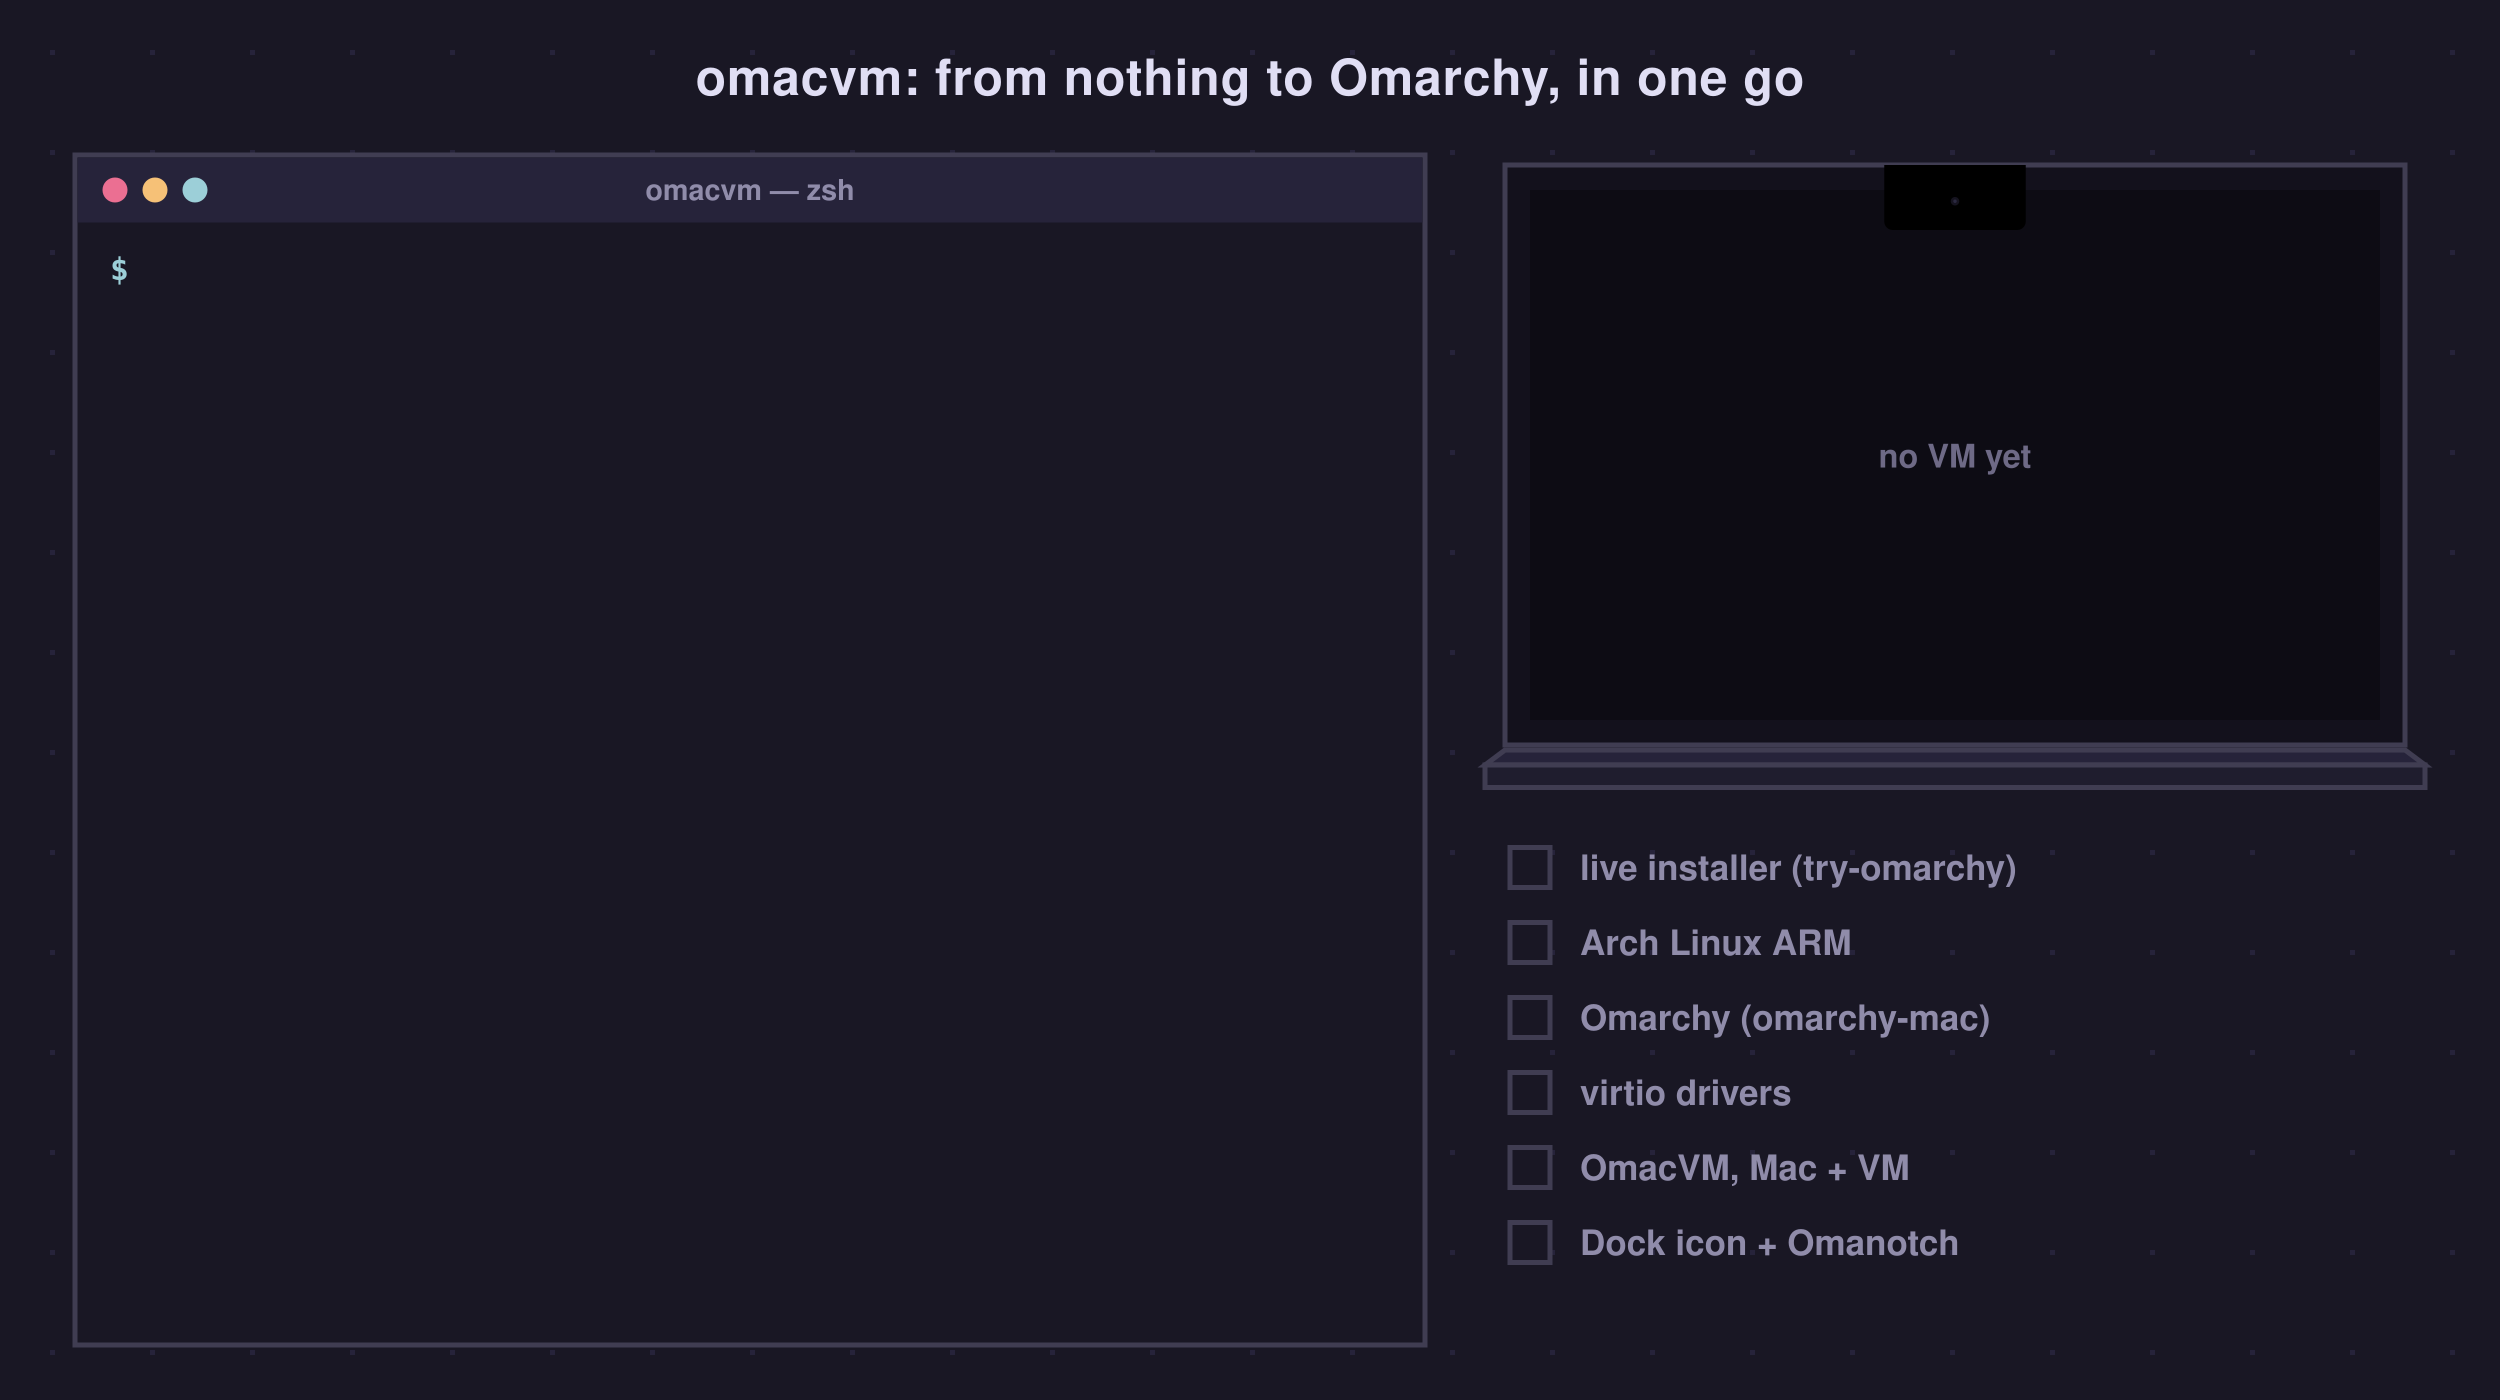
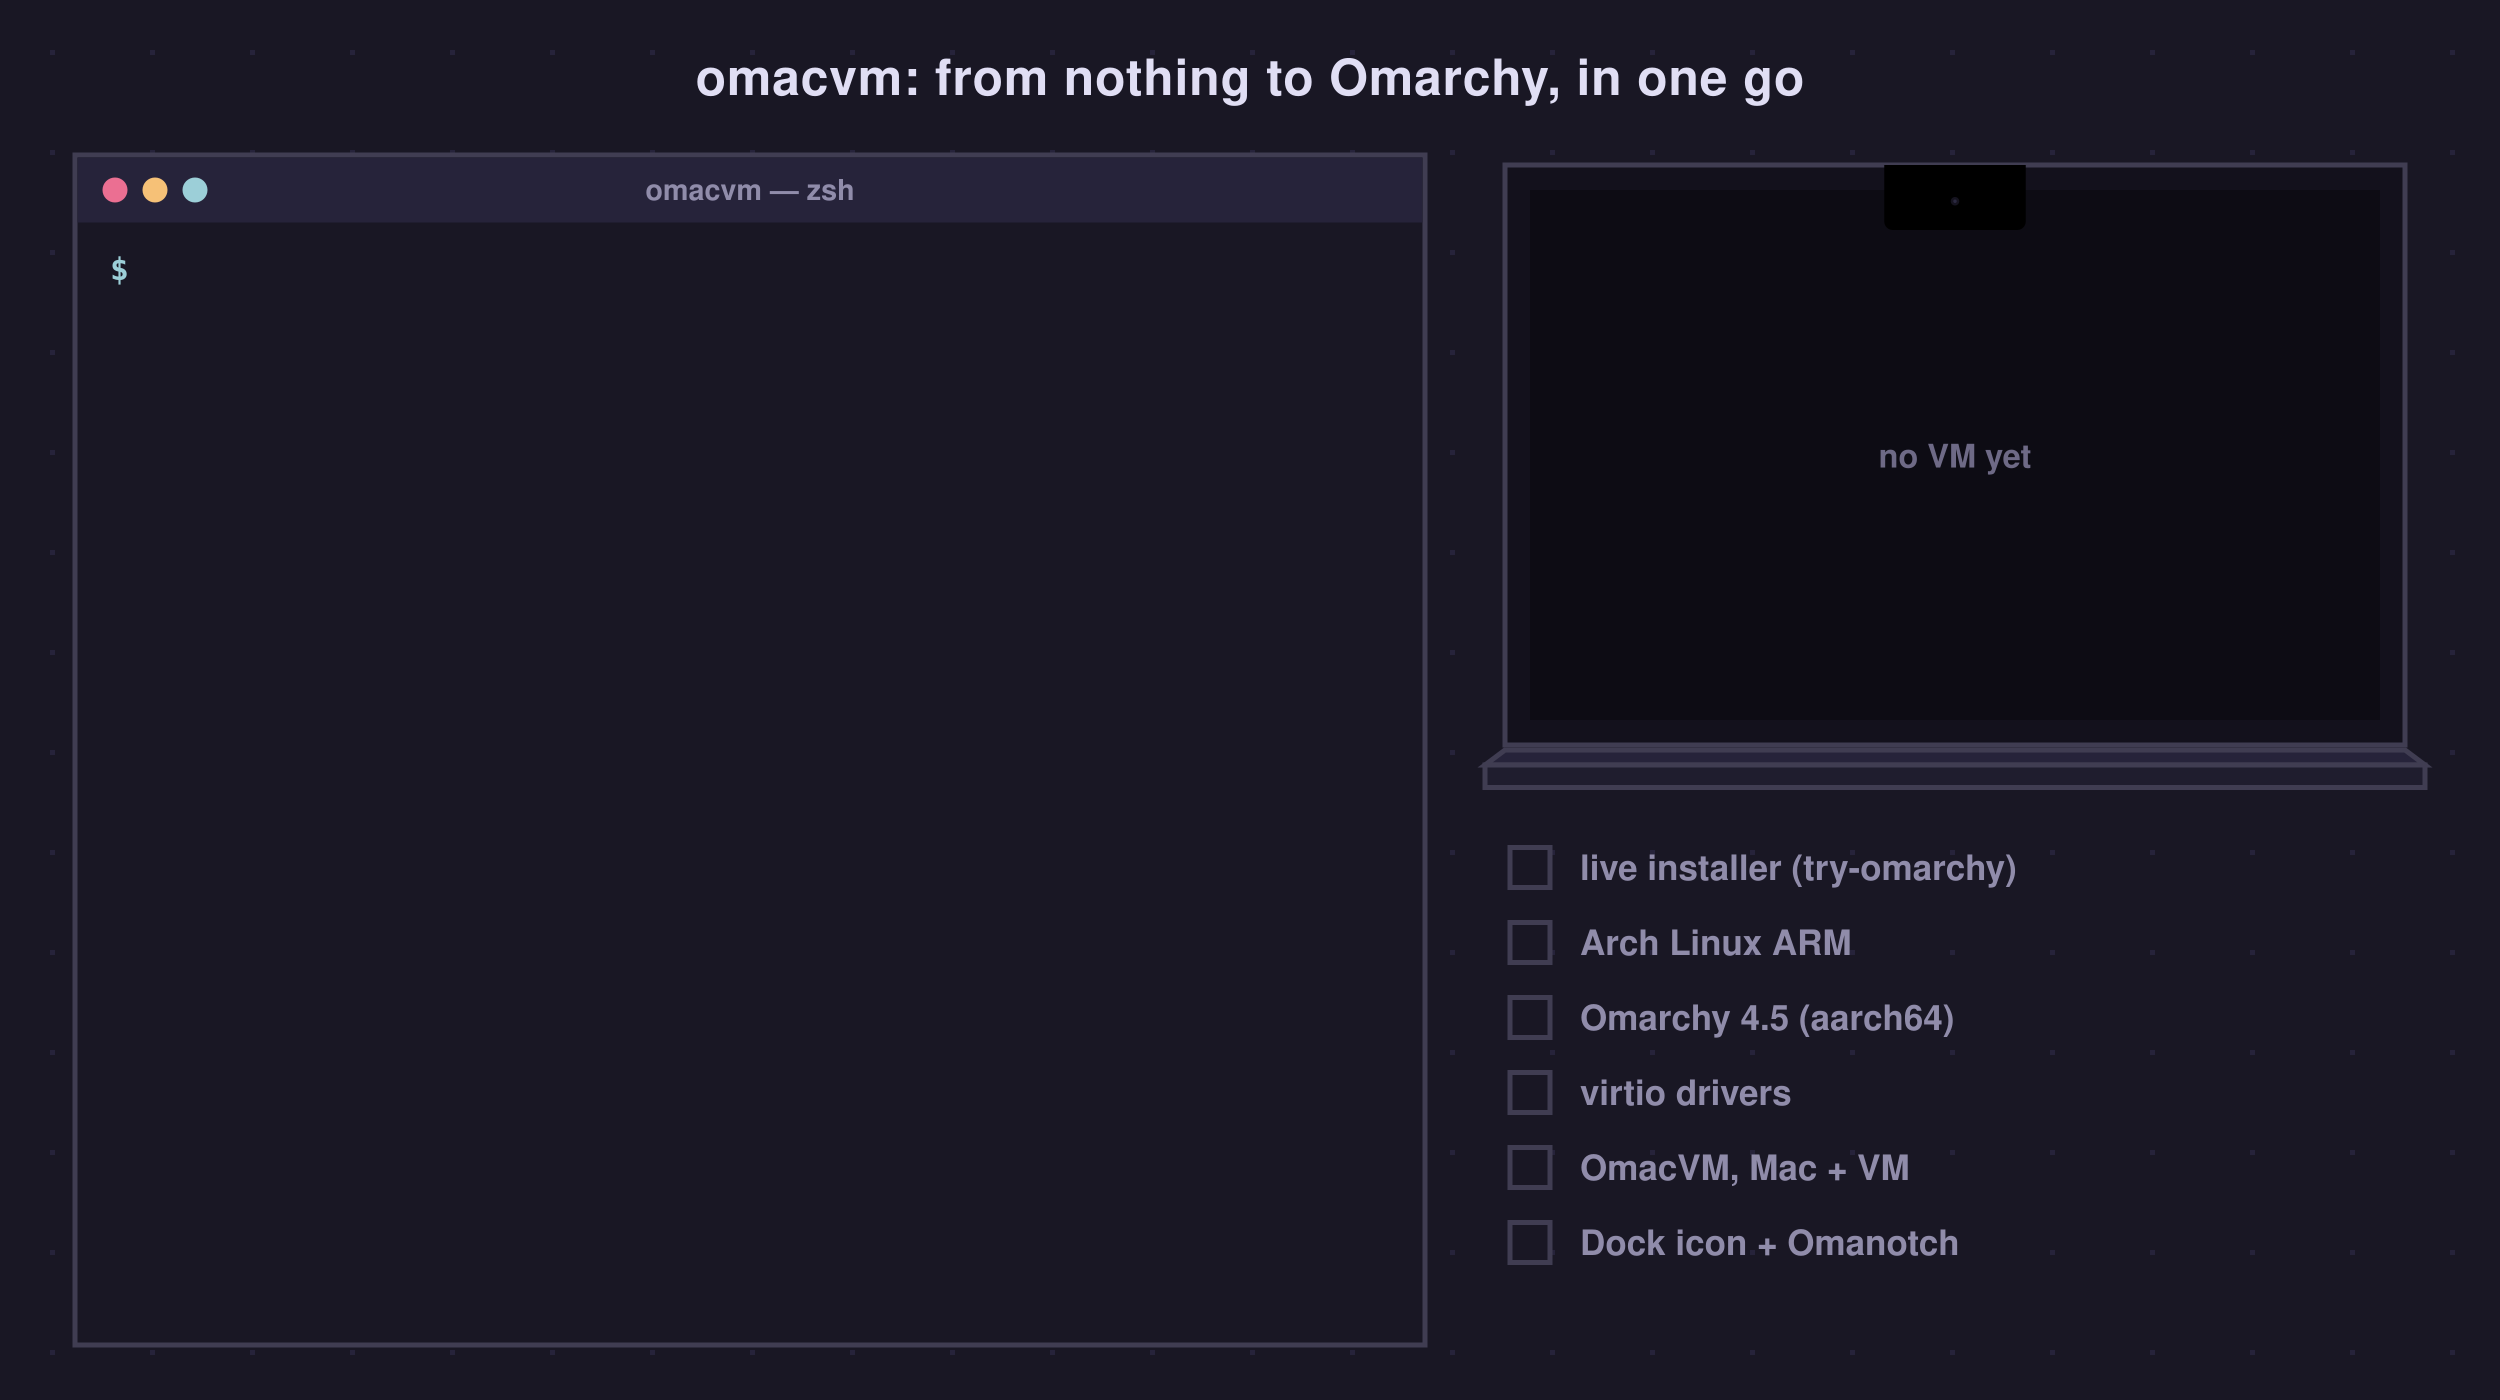
<svg xmlns="http://www.w3.org/2000/svg" viewBox="0 0 1000 560" width="1000" height="560" role="img" aria-labelledby="t d">
  <defs>
    <pattern id="dots" width="40" height="40" patternUnits="userSpaceOnUse">
      <rect x="20" y="20" width="2" height="2" fill="#26233a" />
    </pattern>
  </defs>
  <rect width="1000" height="560" fill="#191724" />
  <rect width="1000" height="560" fill="url(#dots)" />
  <text x="500" y="38" font-family="-apple-system, BlinkMacSystemFont, 'Segoe UI', Helvetica, Arial, sans-serif" font-size="20" font-weight="600" fill="#e0def4" text-anchor="middle" letter-spacing="0.3">omacvm: from nothing to Omarchy, in one go</text>
  <rect x="30" y="62" width="540" height="476" fill="#191724" stroke="#403d52" stroke-width="2" />
  <rect x="31" y="63" width="538" height="26" fill="#26233a" />
  <circle cx="46" cy="76" r="5" fill="#eb6f92" />
  <circle cx="62" cy="76" r="5" fill="#f6c177" />
  <circle cx="78" cy="76" r="5" fill="#9ccfd8" />
  <text x="300.0" y="80" font-family="-apple-system, BlinkMacSystemFont, 'Segoe UI', Helvetica, Arial, sans-serif" font-size="11.5" font-weight="600" fill="#908caa" text-anchor="middle">omacvm — zsh</text>
  <defs>
    <clipPath id="term">
      <rect x="32" y="98" width="536" height="436" />
    </clipPath>
    <clipPath id="cmd">
      <rect x="44" y="92" width="0" height="24">
        <animate attributeName="width" dur="18s" repeatCount="indefinite" keyTimes="0;0.017;0.056;0.975;0.976;1" values="0;0;110;110;0;0" />
      </rect>
    </clipPath>
  </defs>
  <g clip-path="url(#term)">
    <g>
      <animateTransform attributeName="transform" type="translate" dur="18s" repeatCount="indefinite" keyTimes="0;0.674;0.681;0.738;0.744;0.771;0.778;0.793;0.8;0.8;0.8;0.976;0.976;1" values="0 0;0 0;0 -18;0 -18;0 -36;0 -36;0 -54;0 -54;0 -72;0 -72;0 -90;0 -90;0 0;0 0" />
      <text x="44" y="112" font-family="ui-monospace, 'SF Mono', Menlo, monospace" font-size="12.5" font-weight="700" fill="#9ccfd8">$</text>
      <g clip-path="url(#cmd)">
        <text x="58" y="112" font-family="ui-monospace, 'SF Mono', Menlo, monospace" font-size="12.5" font-weight="600" fill="#e0def4">omacvm</text>
      </g>
      <g opacity="0">
        <animate attributeName="opacity" dur="18s" repeatCount="indefinite" keyTimes="0;0.055;0.056;0.975;0.976;1" values="0;0;1;1;0;0" />
        <text x="44" y="130" font-family="ui-monospace, 'SF Mono', Menlo, monospace" font-size="12.5" fill="#e0def4" xml:space="preserve">  Build here or download a prebuilt VM? [build]</text>
      </g>
      <g opacity="0">
        <animate attributeName="opacity" dur="18s" repeatCount="indefinite" keyTimes="0;0.066;0.067;0.975;0.976;1" values="0;0;1;1;0;0" />
        <text x="44" y="148" font-family="ui-monospace, 'SF Mono', Menlo, monospace" font-size="12.5" fill="#e0def4" xml:space="preserve">  ◀  Low  [Balanced]  High  Best  ▶  12 CPUs, 32 GB</text>
      </g>
      <g opacity="0">
        <animate attributeName="opacity" dur="18s" repeatCount="indefinite" keyTimes="0;0.077;0.078;0.975;0.976;1" values="0;0;1;1;0;0" />
        <text x="44" y="166" font-family="ui-monospace, 'SF Mono', Menlo, monospace" font-size="12.5" fill="#e0def4" xml:space="preserve">  Use the recommended settings? [Y/n] y</text>
      </g>
      <g opacity="0">
        <animate attributeName="opacity" dur="18s" repeatCount="indefinite" keyTimes="0;0.086;0.086;0.975;0.976;1" values="0;0;1;1;0;0" />
        <text x="44" y="184" font-family="ui-monospace, 'SF Mono', Menlo, monospace" font-size="12.5" fill="#e0def4" xml:space="preserve">  user name [you]:   password: ••••••••</text>
      </g>
      <g opacity="0">
        <animate attributeName="opacity" dur="18s" repeatCount="indefinite" keyTimes="0;0.094;0.094;0.975;0.976;1" values="0;0;1;1;0;0" />
        <text x="44" y="202" font-family="ui-monospace, 'SF Mono', Menlo, monospace" font-size="12.5" fill="#908caa" xml:space="preserve">    OmacVM.app · 12 CPUs · 32 GB · keyboard from the Mac</text>
      </g>
      <g opacity="0">
        <animate attributeName="opacity" dur="18s" repeatCount="indefinite" keyTimes="0;0.102;0.103;0.975;0.976;1" values="0;0;1;1;0;0" />
        <text x="44" y="220" font-family="ui-monospace, 'SF Mono', Menlo, monospace" font-size="12.5" fill="#e0def4" xml:space="preserve">  Go ahead? [Y/n] y</text>
      </g>
      <g opacity="0">
        <animate attributeName="opacity" dur="18s" repeatCount="indefinite" keyTimes="0;0.133;0.133;0.975;0.976;1" values="0;0;1;1;0;0" />
        <text x="44" y="238" font-family="ui-monospace, 'SF Mono', Menlo, monospace" font-size="12.5" font-weight="700" fill="#9ccfd8">==&gt;</text>
        <text x="76" y="238" font-family="ui-monospace, 'SF Mono', Menlo, monospace" font-size="12.5" font-weight="700" fill="#e0def4">temporary live installer (try-omarchy, about 1.4 GB download)</text>
      </g>
      <g opacity="0">
        <animate attributeName="opacity" dur="18s" repeatCount="indefinite" keyTimes="0;0.199;0.2;0.975;0.976;1" values="0;0;1;1;0;0" />
        <text x="44" y="256" font-family="ui-monospace, 'SF Mono', Menlo, monospace" font-size="12.5" font-weight="700" fill="#9ccfd8">==&gt;</text>
        <text x="76" y="256" font-family="ui-monospace, 'SF Mono', Menlo, monospace" font-size="12.5" font-weight="700" fill="#e0def4">VM settings and a 128 GB NVMe disk</text>
      </g>
      <g opacity="0">
        <animate attributeName="opacity" dur="18s" repeatCount="indefinite" keyTimes="0;0.244;0.244;0.975;0.976;1" values="0;0;1;1;0;0" />
        <text x="44" y="274" font-family="ui-monospace, 'SF Mono', Menlo, monospace" font-size="12.5" font-weight="700" fill="#9ccfd8">==&gt;</text>
        <text x="76" y="274" font-family="ui-monospace, 'SF Mono', Menlo, monospace" font-size="12.5" font-weight="700" fill="#e0def4">Arch Linux ARM onto the NVMe disk (10.0.2.15)</text>
      </g>
      <g opacity="0">
        <animate attributeName="opacity" dur="18s" repeatCount="indefinite" keyTimes="0;0.333;0.333;0.975;0.976;1" values="0;0;1;1;0;0" />
        <text x="44" y="292" font-family="ui-monospace, 'SF Mono', Menlo, monospace" font-size="12.5" font-weight="700" fill="#9ccfd8">==&gt;</text>
        <text x="76" y="292" font-family="ui-monospace, 'SF Mono', Menlo, monospace" font-size="12.5" font-weight="700" fill="#e0def4">boot from the NVMe disk, drop the live installer</text>
      </g>
      <g opacity="0">
        <animate attributeName="opacity" dur="18s" repeatCount="indefinite" keyTimes="0;0.388;0.389;0.975;0.976;1" values="0;0;1;1;0;0" />
        <text x="44" y="310" font-family="ui-monospace, 'SF Mono', Menlo, monospace" font-size="12.5" font-weight="700" fill="#9ccfd8">==&gt;</text>
-         <text x="76" y="310" font-family="ui-monospace, 'SF Mono', Menlo, monospace" font-size="12.5" font-weight="700" fill="#e0def4">Omarchy from omarchy-mac (the longest step)</text>
+         <text x="76" y="310" font-family="ui-monospace, 'SF Mono', Menlo, monospace" font-size="12.5" font-weight="700" fill="#e0def4">Omarchy 4.5 (aarch64), the longest step</text>
      </g>
      <g opacity="0">
        <animate attributeName="opacity" dur="18s" repeatCount="indefinite" keyTimes="0;0.522;0.522;0.975;0.976;1" values="0;0;1;1;0;0" />
        <text x="44" y="328" font-family="ui-monospace, 'SF Mono', Menlo, monospace" font-size="12.5" font-weight="700" fill="#9ccfd8">==&gt;</text>
        <text x="76" y="328" font-family="ui-monospace, 'SF Mono', Menlo, monospace" font-size="12.5" font-weight="700" fill="#e0def4">virtio drivers</text>
      </g>
      <g opacity="0">
        <animate attributeName="opacity" dur="18s" repeatCount="indefinite" keyTimes="0;0.555;0.556;0.975;0.976;1" values="0;0;1;1;0;0" />
        <text x="44" y="346" font-family="ui-monospace, 'SF Mono', Menlo, monospace" font-size="12.5" font-weight="700" fill="#9ccfd8">==&gt;</text>
        <text x="76" y="346" font-family="ui-monospace, 'SF Mono', Menlo, monospace" font-size="12.5" font-weight="700" fill="#e0def4">OmacVM on the Mac</text>
      </g>
      <g opacity="0">
        <animate attributeName="opacity" dur="18s" repeatCount="indefinite" keyTimes="0;0.599;0.6;0.975;0.976;1" values="0;0;1;1;0;0" />
        <text x="44" y="364" font-family="ui-monospace, 'SF Mono', Menlo, monospace" font-size="12.5" font-weight="700" fill="#9ccfd8">==&gt;</text>
        <text x="76" y="364" font-family="ui-monospace, 'SF Mono', Menlo, monospace" font-size="12.5" font-weight="700" fill="#e0def4">OmacVM in the VM</text>
      </g>
      <g opacity="0">
        <animate attributeName="opacity" dur="18s" repeatCount="indefinite" keyTimes="0;0.611;0.611;0.975;0.976;1" values="0;0;1;1;0;0" />
        <text x="44" y="382" font-family="ui-monospace, 'SF Mono', Menlo, monospace" font-size="12.5" font-weight="700" fill="#9ccfd8">==&gt;</text>
        <text x="76" y="382" font-family="ui-monospace, 'SF Mono', Menlo, monospace" font-size="12.5" font-weight="700" fill="#e0def4">system: SSH from the Mac, bootable snapshots, DNS fallback</text>
      </g>
      <g opacity="0">
        <animate attributeName="opacity" dur="18s" repeatCount="indefinite" keyTimes="0;0.622;0.622;0.975;0.976;1" values="0;0;1;1;0;0" />
        <text x="44" y="400" font-family="ui-monospace, 'SF Mono', Menlo, monospace" font-size="12.5" font-weight="700" fill="#9ccfd8">==&gt;</text>
        <text x="76" y="400" font-family="ui-monospace, 'SF Mono', Menlo, monospace" font-size="12.5" font-weight="700" fill="#e0def4">display</text>
      </g>
      <g opacity="0">
        <animate attributeName="opacity" dur="18s" repeatCount="indefinite" keyTimes="0;0.63;0.631;0.975;0.976;1" values="0;0;1;1;0;0" />
        <text x="44" y="418" font-family="ui-monospace, 'SF Mono', Menlo, monospace" font-size="12.5" font-weight="700" fill="#9ccfd8">==&gt;</text>
        <text x="76" y="418" font-family="ui-monospace, 'SF Mono', Menlo, monospace" font-size="12.5" font-weight="700" fill="#e0def4">clipboard</text>
      </g>
      <g opacity="0">
        <animate attributeName="opacity" dur="18s" repeatCount="indefinite" keyTimes="0;0.638;0.639;0.975;0.976;1" values="0;0;1;1;0;0" />
        <text x="44" y="436" font-family="ui-monospace, 'SF Mono', Menlo, monospace" font-size="12.5" font-weight="700" fill="#9ccfd8">==&gt;</text>
        <text x="76" y="436" font-family="ui-monospace, 'SF Mono', Menlo, monospace" font-size="12.5" font-weight="700" fill="#e0def4">memory</text>
      </g>
      <g opacity="0">
        <animate attributeName="opacity" dur="18s" repeatCount="indefinite" keyTimes="0;0.647;0.647;0.975;0.976;1" values="0;0;1;1;0;0" />
        <text x="44" y="454" font-family="ui-monospace, 'SF Mono', Menlo, monospace" font-size="12.5" font-weight="700" fill="#9ccfd8">==&gt;</text>
        <text x="76" y="454" font-family="ui-monospace, 'SF Mono', Menlo, monospace" font-size="12.5" font-weight="700" fill="#e0def4">keyboard</text>
      </g>
      <g opacity="0">
        <animate attributeName="opacity" dur="18s" repeatCount="indefinite" keyTimes="0;0.655;0.656;0.975;0.976;1" values="0;0;1;1;0;0" />
        <text x="44" y="472" font-family="ui-monospace, 'SF Mono', Menlo, monospace" font-size="12.5" font-weight="700" fill="#9ccfd8">==&gt;</text>
        <text x="76" y="472" font-family="ui-monospace, 'SF Mono', Menlo, monospace" font-size="12.5" font-weight="700" fill="#e0def4">gestures</text>
      </g>
      <g opacity="0">
        <animate attributeName="opacity" dur="18s" repeatCount="indefinite" keyTimes="0;0.663;0.664;0.975;0.976;1" values="0;0;1;1;0;0" />
        <text x="44" y="490" font-family="ui-monospace, 'SF Mono', Menlo, monospace" font-size="12.5" font-weight="700" fill="#9ccfd8">==&gt;</text>
        <text x="76" y="490" font-family="ui-monospace, 'SF Mono', Menlo, monospace" font-size="12.5" font-weight="700" fill="#e0def4">workspaces</text>
      </g>
      <g opacity="0">
        <animate attributeName="opacity" dur="18s" repeatCount="indefinite" keyTimes="0;0.672;0.672;0.975;0.976;1" values="0;0;1;1;0;0" />
        <text x="44" y="508" font-family="ui-monospace, 'SF Mono', Menlo, monospace" font-size="12.5" font-weight="700" fill="#9ccfd8">==&gt;</text>
        <text x="76" y="508" font-family="ui-monospace, 'SF Mono', Menlo, monospace" font-size="12.5" font-weight="700" fill="#e0def4">bridge</text>
      </g>
      <g opacity="0">
        <animate attributeName="opacity" dur="18s" repeatCount="indefinite" keyTimes="0;0.68;0.681;0.975;0.976;1" values="0;0;1;1;0;0" />
        <text x="44" y="526" font-family="ui-monospace, 'SF Mono', Menlo, monospace" font-size="12.5" font-weight="700" fill="#9ccfd8">==&gt;</text>
        <text x="76" y="526" font-family="ui-monospace, 'SF Mono', Menlo, monospace" font-size="12.5" font-weight="700" fill="#e0def4">wallpaper</text>
      </g>
      <g opacity="0">
        <animate attributeName="opacity" dur="18s" repeatCount="indefinite" keyTimes="0;0.744;0.744;0.975;0.976;1" values="0;0;1;1;0;0" />
        <text x="44" y="544" font-family="ui-monospace, 'SF Mono', Menlo, monospace" font-size="12.5" font-weight="700" fill="#9ccfd8">==&gt;</text>
        <text x="76" y="544" font-family="ui-monospace, 'SF Mono', Menlo, monospace" font-size="12.5" font-weight="700" fill="#e0def4">Dock icon</text>
      </g>
      <g opacity="0">
        <animate attributeName="opacity" dur="18s" repeatCount="indefinite" keyTimes="0;0.777;0.778;0.975;0.976;1" values="0;0;1;1;0;0" />
        <text x="44" y="562" font-family="ui-monospace, 'SF Mono', Menlo, monospace" font-size="12.5" font-weight="700" fill="#9ccfd8">==&gt;</text>
        <text x="76" y="562" font-family="ui-monospace, 'SF Mono', Menlo, monospace" font-size="12.5" font-weight="700" fill="#e0def4">Omanotch (the bar beside the notch)</text>
      </g>
      <g opacity="0">
        <animate attributeName="opacity" dur="18s" repeatCount="indefinite" keyTimes="0;0.799;0.8;0.975;0.976;1" values="0;0;1;1;0;0" />
        <text x="44" y="598" font-family="ui-monospace, 'SF Mono', Menlo, monospace" font-size="12.5" font-weight="700" fill="#f6c177" xml:space="preserve">  Done. VM 'Omarchy' is rebooting into Omarchy.</text>
      </g>
      <rect x="44" y="605" width="8" height="14" fill="#e0def4" opacity="0">
        <animate attributeName="opacity" dur="18s" repeatCount="indefinite" keyTimes="0;0.806;0.806;0.833;0.834;0.861;0.862;0.889;0.889;0.917;0.917;0.944;0.945;1" values="0;0;1;1;0;0;1;1;0;0;1;1;0;0" />
      </rect>
    </g>
  </g>
  <rect x="602" y="66" width="360" height="232" fill="#13111c" stroke="#403d52" stroke-width="2" />
  <polygon points="602,300 962,300 970,306 594,306" fill="#26233a" stroke="#403d52" stroke-width="2" />
  <rect x="594" y="306" width="376" height="9" fill="#1f1d2e" stroke="#403d52" stroke-width="2" />
  <rect x="612" y="76" width="340" height="212" fill="#0d0c14" />
  <defs>
    <clipPath id="vm">
      <rect x="612" y="76" width="340" height="212" />
    </clipPath>
  </defs>
  <g clip-path="url(#vm)">
    <g opacity="1">
      <animate attributeName="opacity" dur="18s" repeatCount="indefinite" keyTimes="0;0.139;0.15;1" values="1;1;0;0" />
      <text x="782.0" y="187.0" font-family="-apple-system, BlinkMacSystemFont, 'Segoe UI', Helvetica, Arial, sans-serif" font-size="13" font-weight="600" fill="#6e6a86" text-anchor="middle">no VM yet</text>
    </g>
    <g opacity="0">
      <animate attributeName="opacity" dur="18s" repeatCount="indefinite" keyTimes="0;0.133;0.144;0.239;0.25;1" values="0;0;1;1;0;0" />
      <text x="626" y="110" font-family="ui-monospace, 'SF Mono', Menlo, monospace" font-size="11" fill="#9ccfd8">try-omarchy (live)</text>
      <text x="626" y="126" font-family="ui-monospace, 'SF Mono', Menlo, monospace" font-size="11" fill="#908caa">the temporary installer</text>
      <text x="626" y="142" font-family="ui-monospace, 'SF Mono', Menlo, monospace" font-size="11" fill="#908caa">10.0.2.15, SSH from the Mac</text>
    </g>
    <g opacity="0">
      <animate attributeName="opacity" dur="18s" repeatCount="indefinite" keyTimes="0;0.239;0.25;0.328;0.339;1" values="0;0;1;1;0;0" />
      <text x="626" y="110" font-family="ui-monospace, 'SF Mono', Menlo, monospace" font-size="11" fill="#9ccfd8">Arch Linux ARM</text>
      <text x="626" y="126" font-family="ui-monospace, 'SF Mono', Menlo, monospace" font-size="11" fill="#908caa">==&gt; fastest mirrors from here</text>
      <text x="626" y="142" font-family="ui-monospace, 'SF Mono', Menlo, monospace" font-size="11" fill="#908caa">==&gt; btrfs: @, @home, @log</text>
      <text x="626" y="158" font-family="ui-monospace, 'SF Mono', Menlo, monospace" font-size="11" fill="#908caa">==&gt; pacstrap</text>
      <text x="626" y="174" font-family="ui-monospace, 'SF Mono', Menlo, monospace" font-size="11" fill="#908caa">==&gt; GRUB</text>
    </g>
    <g opacity="0">
      <animate attributeName="opacity" dur="18s" repeatCount="indefinite" keyTimes="0;0.331;0.339;0.383;0.392;1" values="0;0;1;1;0;0" />
      <g transform="translate(0 8)">
        <rect x="642" y="116" width="280" height="110" fill="none" stroke="#908caa" stroke-width="1.5" />
        <rect x="646" y="128" width="272" height="18" fill="#908caa" />
        <text x="654" y="141" font-family="ui-monospace, 'SF Mono', Menlo, monospace" font-size="11" font-weight="600" fill="#0d0c14" text-anchor="start">Arch Linux ARM</text>
        <text x="654" y="163" font-family="ui-monospace, 'SF Mono', Menlo, monospace" font-size="11" font-weight="500" fill="#908caa" text-anchor="start">Advanced options</text>
        <text x="654" y="185" font-family="ui-monospace, 'SF Mono', Menlo, monospace" font-size="11" font-weight="500" fill="#908caa" text-anchor="start">Snapshots</text>
        <text x="782.0" y="106" font-family="ui-monospace, 'SF Mono', Menlo, monospace" font-size="11" font-weight="600" fill="#908caa" text-anchor="middle">GRUB</text>
      </g>
    </g>
    <g opacity="0">
      <animate attributeName="opacity" dur="18s" repeatCount="indefinite" keyTimes="0;0.383;0.394;0.806;0.817;1" values="0;0;1;1;0;0" />
      <rect x="612" y="76" width="340" height="212" fill="#191724" />
      <rect x="762.8" y="136.8" width="38.4" height="38.4" fill="none" stroke="#e0def4" stroke-width="6.4" />
      <rect x="775.6" y="149.6" width="12.8" height="12.8" fill="#e0def4" />
      <g opacity="0">
        <animate attributeName="opacity" dur="18s" repeatCount="indefinite" keyTimes="0;0.386;0.394;0.517;0.525;1" values="0;0;1;1;0;0" />
-         <text x="782.0" y="216" font-family="-apple-system, BlinkMacSystemFont, 'Segoe UI', Helvetica, Arial, sans-serif" font-size="12" font-weight="600" fill="#908caa" text-anchor="middle">installing Omarchy (omarchy-mac)</text>
+         <text x="782.0" y="216" font-family="-apple-system, BlinkMacSystemFont, 'Segoe UI', Helvetica, Arial, sans-serif" font-size="12" font-weight="600" fill="#908caa" text-anchor="middle">installing Omarchy 4.5</text>
      </g>
      <g opacity="0">
        <animate attributeName="opacity" dur="18s" repeatCount="indefinite" keyTimes="0;0.517;0.525;0.8;0.808;1" values="0;0;1;1;0;0" />
-         <text x="782.0" y="216" font-family="-apple-system, BlinkMacSystemFont, 'Segoe UI', Helvetica, Arial, sans-serif" font-size="12" font-weight="600" fill="#9ccfd8" text-anchor="middle">Omarchy (omarchy-mac) installed</text>
+         <text x="782.0" y="216" font-family="-apple-system, BlinkMacSystemFont, 'Segoe UI', Helvetica, Arial, sans-serif" font-size="12" font-weight="600" fill="#9ccfd8" text-anchor="middle">Omarchy 4.5 installed</text>
      </g>
      <rect x="682" y="232" width="200" height="6" fill="#26233a" />
      <rect x="682" y="232" width="0" height="6" fill="#c4a7e7">
        <animate attributeName="width" dur="18s" repeatCount="indefinite" keyTimes="0;0.394;0.517;0.8;0.806;1" values="0;0;200;200;0;0" />
      </rect>
      <g opacity="0">
        <animate attributeName="opacity" dur="18s" repeatCount="indefinite" keyTimes="0;0.514;0.522;0.547;0.556;1" values="0;0;1;1;0;0" />
        <text x="782.0" y="262" font-family="-apple-system, BlinkMacSystemFont, 'Segoe UI', Helvetica, Arial, sans-serif" font-size="11.5" font-weight="600" fill="#f6c177" text-anchor="middle">+ virtio drivers</text>
      </g>
      <g opacity="0">
        <animate attributeName="opacity" dur="18s" repeatCount="indefinite" keyTimes="0;0.556;0.564;0.681;0.689;1" values="0;0;1;1;0;0" />
        <text x="782.0" y="262" font-family="-apple-system, BlinkMacSystemFont, 'Segoe UI', Helvetica, Arial, sans-serif" font-size="11.5" font-weight="600" fill="#f6c177" text-anchor="middle">+ OmacVM</text>
      </g>
      <g opacity="0">
        <animate attributeName="opacity" dur="18s" repeatCount="indefinite" keyTimes="0;0.689;0.697;0.8;0.808;1" values="0;0;1;1;0;0" />
        <text x="782.0" y="262" font-family="-apple-system, BlinkMacSystemFont, 'Segoe UI', Helvetica, Arial, sans-serif" font-size="11.5" font-weight="600" fill="#f6c177" text-anchor="middle">+ Omanotch</text>
      </g>
    </g>
    <g opacity="0">
      <animate attributeName="opacity" dur="18s" repeatCount="indefinite" keyTimes="0;0.806;0.828;0.972;0.994;1" values="0;0;1;1;0;0" />
      <rect x="612" y="76" width="340" height="212" fill="#1f1d2e" />
      <rect x="612" y="76" width="340" height="16" fill="#faf4ed" />
      <rect x="618.4" y="80.4" width="7.2" height="7.2" fill="none" stroke="#575279" stroke-width="1.2" />
      <rect x="620.8" y="82.8" width="2.4" height="2.4" fill="#575279" />
      <circle cx="636.0" cy="84" r="2.4" fill="#575279" />
      <circle cx="642.0" cy="84" r="1.9" fill="none" stroke="#9893a5" stroke-width="0.9" />
      <circle cx="648.0" cy="84" r="1.9" fill="none" stroke="#9893a5" stroke-width="0.9" />
      <circle cx="654.0" cy="84" r="1.9" fill="none" stroke="#9893a5" stroke-width="0.9" />
      <circle cx="660.0" cy="84" r="1.9" fill="none" stroke="#9893a5" stroke-width="0.9" />
      <circle cx="852" cy="81.9" r="0.8" fill="#575279" />
      <path d="M850.4 80.6A2.31 2.31 0 0 1 853.6 80.6" fill="none" stroke="#575279" stroke-width="0.8" stroke-linecap="round" />
      <path d="M849.1 79.4A4.07 4.07 0 0 1 854.9 79.4" fill="none" stroke="#575279" stroke-width="0.8" stroke-linecap="round" />
      <path d="M847.9 78.1A5.83 5.83 0 0 1 856.1 78.1" fill="none" stroke="#575279" stroke-width="0.8" stroke-linecap="round" />
      <path d="M862.1 82.6h1.7l2.2 -1.9v6.1l-2.2 -1.9h-1.7z" fill="#575279" />
      <path d="M866.5 82.1a1.9 1.9 0 0 1 0 3.9" fill="none" stroke="#575279" stroke-width="0.8" stroke-linecap="round" />
      <path d="M866.5 80.4a3.6 3.6 0 0 1 0 7.2" fill="none" stroke="#575279" stroke-width="0.8" stroke-linecap="round" />
      <text x="946" y="87.5" font-family="ui-monospace, 'SF Mono', Menlo, monospace" font-size="7.5" font-weight="600" fill="#575279" text-anchor="end">Thu Oct 1 14:20</text>
      <rect x="616" y="96" width="166" height="188" fill="#191724" stroke="#c4a7e7" stroke-width="1.5" />
      <rect x="786" y="96" width="162" height="188" fill="#faf4ed" stroke="#403d52" stroke-width="1.5" />
      <rect x="624" y="108" width="40" height="4" fill="#9ccfd8" opacity="0.9" />
      <rect x="624" y="122" width="110" height="4" fill="#e0def4" opacity="0.9" />
      <rect x="624" y="136" width="80" height="4" fill="#6e6a86" opacity="0.9" />
      <rect x="624" y="150" width="40" height="4" fill="#9ccfd8" opacity="0.9" />
      <rect x="624" y="164" width="120" height="4" fill="#e0def4" opacity="0.9" />
      <rect x="624" y="178" width="90" height="4" fill="#e0def4" opacity="0.9" />
      <rect x="624" y="192" width="60" height="4" fill="#31748f" opacity="0.9" />
      <rect x="624" y="206" width="40" height="4" fill="#9ccfd8" opacity="0.9" />
      <rect x="624" y="220" width="100" height="4" fill="#f6c177" opacity="0.9" />
      <rect x="796" y="108" width="80" height="8" fill="#907aa9" />
      <rect x="796" y="126" width="140" height="3.5" fill="#575279" opacity="0.55" />
      <rect x="796" y="136" width="130" height="3.5" fill="#575279" opacity="0.55" />
      <rect x="796" y="146" width="136" height="3.5" fill="#575279" opacity="0.55" />
      <rect x="796" y="156" width="110" height="3.5" fill="#575279" opacity="0.55" />
      <rect x="796" y="166" width="140" height="3.5" fill="#575279" opacity="0.55" />
      <rect x="796" y="176" width="90" height="3.5" fill="#575279" opacity="0.55" />
      <rect x="796" y="194" width="68" height="60" fill="#ebbcba" opacity="0.55" />
      <rect x="870" y="194" width="68" height="60" fill="#9ccfd8" opacity="0.6" />
    </g>
  </g>
  <path d="M753.7 66H810.3V88.6a3.4 3.4 0 0 1 -3.4 3.4H757.1a3.4 3.4 0 0 1 -3.4 -3.4z" fill="#000" />
  <circle cx="782.0" cy="80.5" r="1.7" fill="#15131f" />
  <circle cx="782.0" cy="80.5" r="0.7" fill="#2b2940" />
  <rect x="604" y="339" width="16" height="16" fill="none" stroke="#403d52" stroke-width="2" />
  <rect x="608" y="343" width="8" height="8" fill="#f6c177" opacity="0">
    <animate attributeName="opacity" dur="18s" repeatCount="indefinite" keyTimes="0;0.133;0.133;0.189;0.244;0.244;1" values="0;0;1;0.35;1;0;0" />
  </rect>
  <path d="M607 347l4 4l7 -8" fill="none" stroke="#9ccfd8" stroke-width="2.5" opacity="0">
    <animate attributeName="opacity" dur="18s" repeatCount="indefinite" keyTimes="0;0.244;0.244;0.967;0.983;1" values="0;0;1;1;0;0" />
  </path>
  <text x="632" y="352" font-family="-apple-system, BlinkMacSystemFont, 'Segoe UI', Helvetica, Arial, sans-serif" font-size="14" font-weight="600" fill="#908caa">live installer (try-omarchy)<animate attributeName="fill" dur="18s" repeatCount="indefinite" keyTimes="0;0.133;0.133;0.967;0.983;1" values="#908caa;#908caa;#e0def4;#e0def4;#908caa;#908caa" />
  </text>
  <rect x="604" y="369" width="16" height="16" fill="none" stroke="#403d52" stroke-width="2" />
  <rect x="608" y="373" width="8" height="8" fill="#f6c177" opacity="0">
    <animate attributeName="opacity" dur="18s" repeatCount="indefinite" keyTimes="0;0.244;0.244;0.317;0.388;0.389;1" values="0;0;1;0.35;1;0;0" />
  </rect>
  <path d="M607 377l4 4l7 -8" fill="none" stroke="#9ccfd8" stroke-width="2.5" opacity="0">
    <animate attributeName="opacity" dur="18s" repeatCount="indefinite" keyTimes="0;0.388;0.389;0.967;0.983;1" values="0;0;1;1;0;0" />
  </path>
  <text x="632" y="382" font-family="-apple-system, BlinkMacSystemFont, 'Segoe UI', Helvetica, Arial, sans-serif" font-size="14" font-weight="600" fill="#908caa">Arch Linux ARM<animate attributeName="fill" dur="18s" repeatCount="indefinite" keyTimes="0;0.244;0.244;0.967;0.983;1" values="#908caa;#908caa;#e0def4;#e0def4;#908caa;#908caa" />
  </text>
  <rect x="604" y="399" width="16" height="16" fill="none" stroke="#403d52" stroke-width="2" />
  <rect x="608" y="403" width="8" height="8" fill="#f6c177" opacity="0">
    <animate attributeName="opacity" dur="18s" repeatCount="indefinite" keyTimes="0;0.388;0.389;0.456;0.522;0.522;1" values="0;0;1;0.35;1;0;0" />
  </rect>
  <path d="M607 407l4 4l7 -8" fill="none" stroke="#9ccfd8" stroke-width="2.5" opacity="0">
    <animate attributeName="opacity" dur="18s" repeatCount="indefinite" keyTimes="0;0.522;0.522;0.967;0.983;1" values="0;0;1;1;0;0" />
  </path>
-   <text x="632" y="412" font-family="-apple-system, BlinkMacSystemFont, 'Segoe UI', Helvetica, Arial, sans-serif" font-size="14" font-weight="600" fill="#908caa">Omarchy (omarchy-mac)<animate attributeName="fill" dur="18s" repeatCount="indefinite" keyTimes="0;0.388;0.389;0.967;0.983;1" values="#908caa;#908caa;#e0def4;#e0def4;#908caa;#908caa" />
+   <text x="632" y="412" font-family="-apple-system, BlinkMacSystemFont, 'Segoe UI', Helvetica, Arial, sans-serif" font-size="14" font-weight="600" fill="#908caa">Omarchy 4.5 (aarch64)<animate attributeName="fill" dur="18s" repeatCount="indefinite" keyTimes="0;0.388;0.389;0.967;0.983;1" values="#908caa;#908caa;#e0def4;#e0def4;#908caa;#908caa" />
  </text>
  <rect x="604" y="429" width="16" height="16" fill="none" stroke="#403d52" stroke-width="2" />
  <rect x="608" y="433" width="8" height="8" fill="#f6c177" opacity="0">
    <animate attributeName="opacity" dur="18s" repeatCount="indefinite" keyTimes="0;0.522;0.522;0.539;0.555;0.556;1" values="0;0;1;0.35;1;0;0" />
  </rect>
  <path d="M607 437l4 4l7 -8" fill="none" stroke="#9ccfd8" stroke-width="2.5" opacity="0">
    <animate attributeName="opacity" dur="18s" repeatCount="indefinite" keyTimes="0;0.555;0.556;0.967;0.983;1" values="0;0;1;1;0;0" />
  </path>
  <text x="632" y="442" font-family="-apple-system, BlinkMacSystemFont, 'Segoe UI', Helvetica, Arial, sans-serif" font-size="14" font-weight="600" fill="#908caa">virtio drivers<animate attributeName="fill" dur="18s" repeatCount="indefinite" keyTimes="0;0.522;0.522;0.967;0.983;1" values="#908caa;#908caa;#e0def4;#e0def4;#908caa;#908caa" />
  </text>
  <rect x="604" y="459" width="16" height="16" fill="none" stroke="#403d52" stroke-width="2" />
  <rect x="608" y="463" width="8" height="8" fill="#f6c177" opacity="0">
    <animate attributeName="opacity" dur="18s" repeatCount="indefinite" keyTimes="0;0.555;0.556;0.622;0.688;0.689;1" values="0;0;1;0.35;1;0;0" />
  </rect>
  <path d="M607 467l4 4l7 -8" fill="none" stroke="#9ccfd8" stroke-width="2.5" opacity="0">
    <animate attributeName="opacity" dur="18s" repeatCount="indefinite" keyTimes="0;0.688;0.689;0.967;0.983;1" values="0;0;1;1;0;0" />
  </path>
  <text x="632" y="472" font-family="-apple-system, BlinkMacSystemFont, 'Segoe UI', Helvetica, Arial, sans-serif" font-size="14" font-weight="600" fill="#908caa">OmacVM, Mac + VM<animate attributeName="fill" dur="18s" repeatCount="indefinite" keyTimes="0;0.555;0.556;0.967;0.983;1" values="#908caa;#908caa;#e0def4;#e0def4;#908caa;#908caa" />
  </text>
  <rect x="604" y="489" width="16" height="16" fill="none" stroke="#403d52" stroke-width="2" />
  <rect x="608" y="493" width="8" height="8" fill="#f6c177" opacity="0">
    <animate attributeName="opacity" dur="18s" repeatCount="indefinite" keyTimes="0;0.688;0.689;0.733;0.777;0.778;1" values="0;0;1;0.35;1;0;0" />
  </rect>
  <path d="M607 497l4 4l7 -8" fill="none" stroke="#9ccfd8" stroke-width="2.5" opacity="0">
    <animate attributeName="opacity" dur="18s" repeatCount="indefinite" keyTimes="0;0.777;0.778;0.967;0.983;1" values="0;0;1;1;0;0" />
  </path>
  <text x="632" y="502" font-family="-apple-system, BlinkMacSystemFont, 'Segoe UI', Helvetica, Arial, sans-serif" font-size="14" font-weight="600" fill="#908caa">Dock icon + Omanotch<animate attributeName="fill" dur="18s" repeatCount="indefinite" keyTimes="0;0.688;0.689;0.967;0.983;1" values="#908caa;#908caa;#e0def4;#e0def4;#908caa;#908caa" />
  </text>
  <g opacity="0">
    <animate attributeName="opacity" dur="18s" repeatCount="indefinite" keyTimes="0;0.811;0.828;0.967;0.983;1" values="0;0;1;1;0;0" />
    <text x="970" y="527" font-family="-apple-system, BlinkMacSystemFont, 'Segoe UI', Helvetica, Arial, sans-serif" font-size="13" font-weight="600" fill="#f6c177" text-anchor="end">about an hour, then Omarchy</text>
  </g>
  <rect width="1000" height="560" fill="#191724" opacity="0">
    <animate attributeName="opacity" dur="18s" repeatCount="indefinite" keyTimes="0;0.961;0.975;0.978;1" values="0;0;1;1;0" />
  </rect>
</svg>
